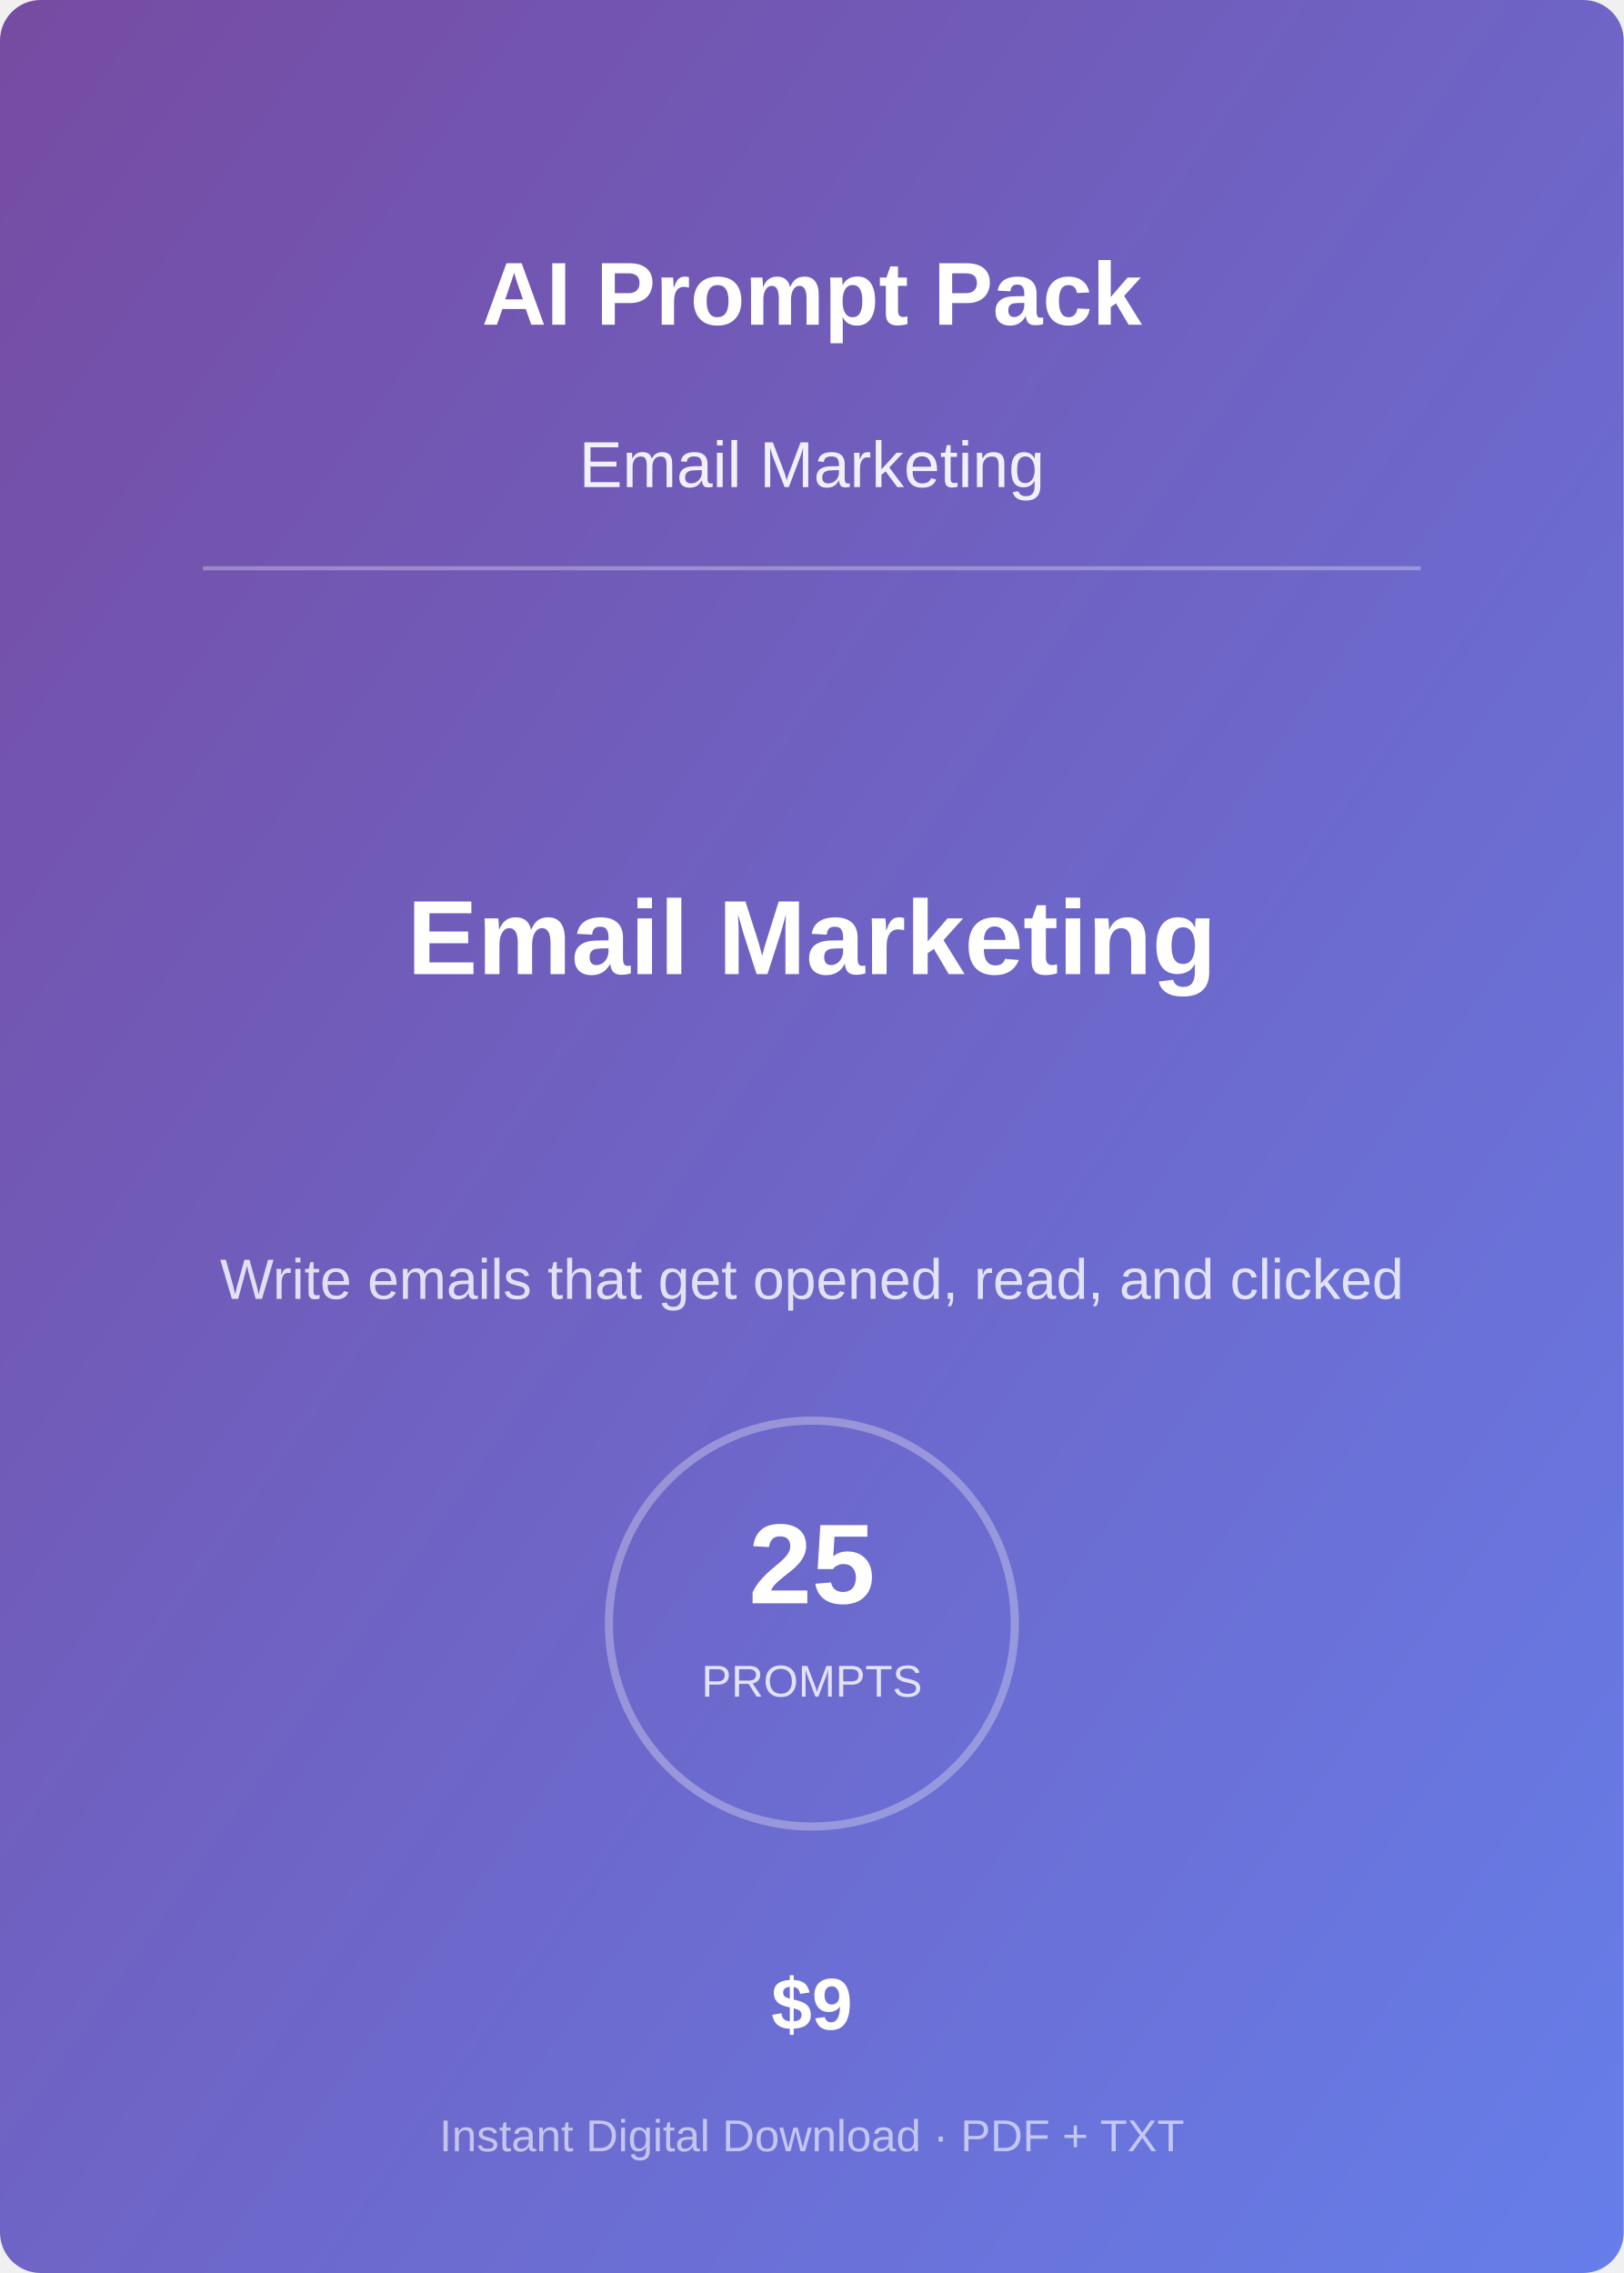
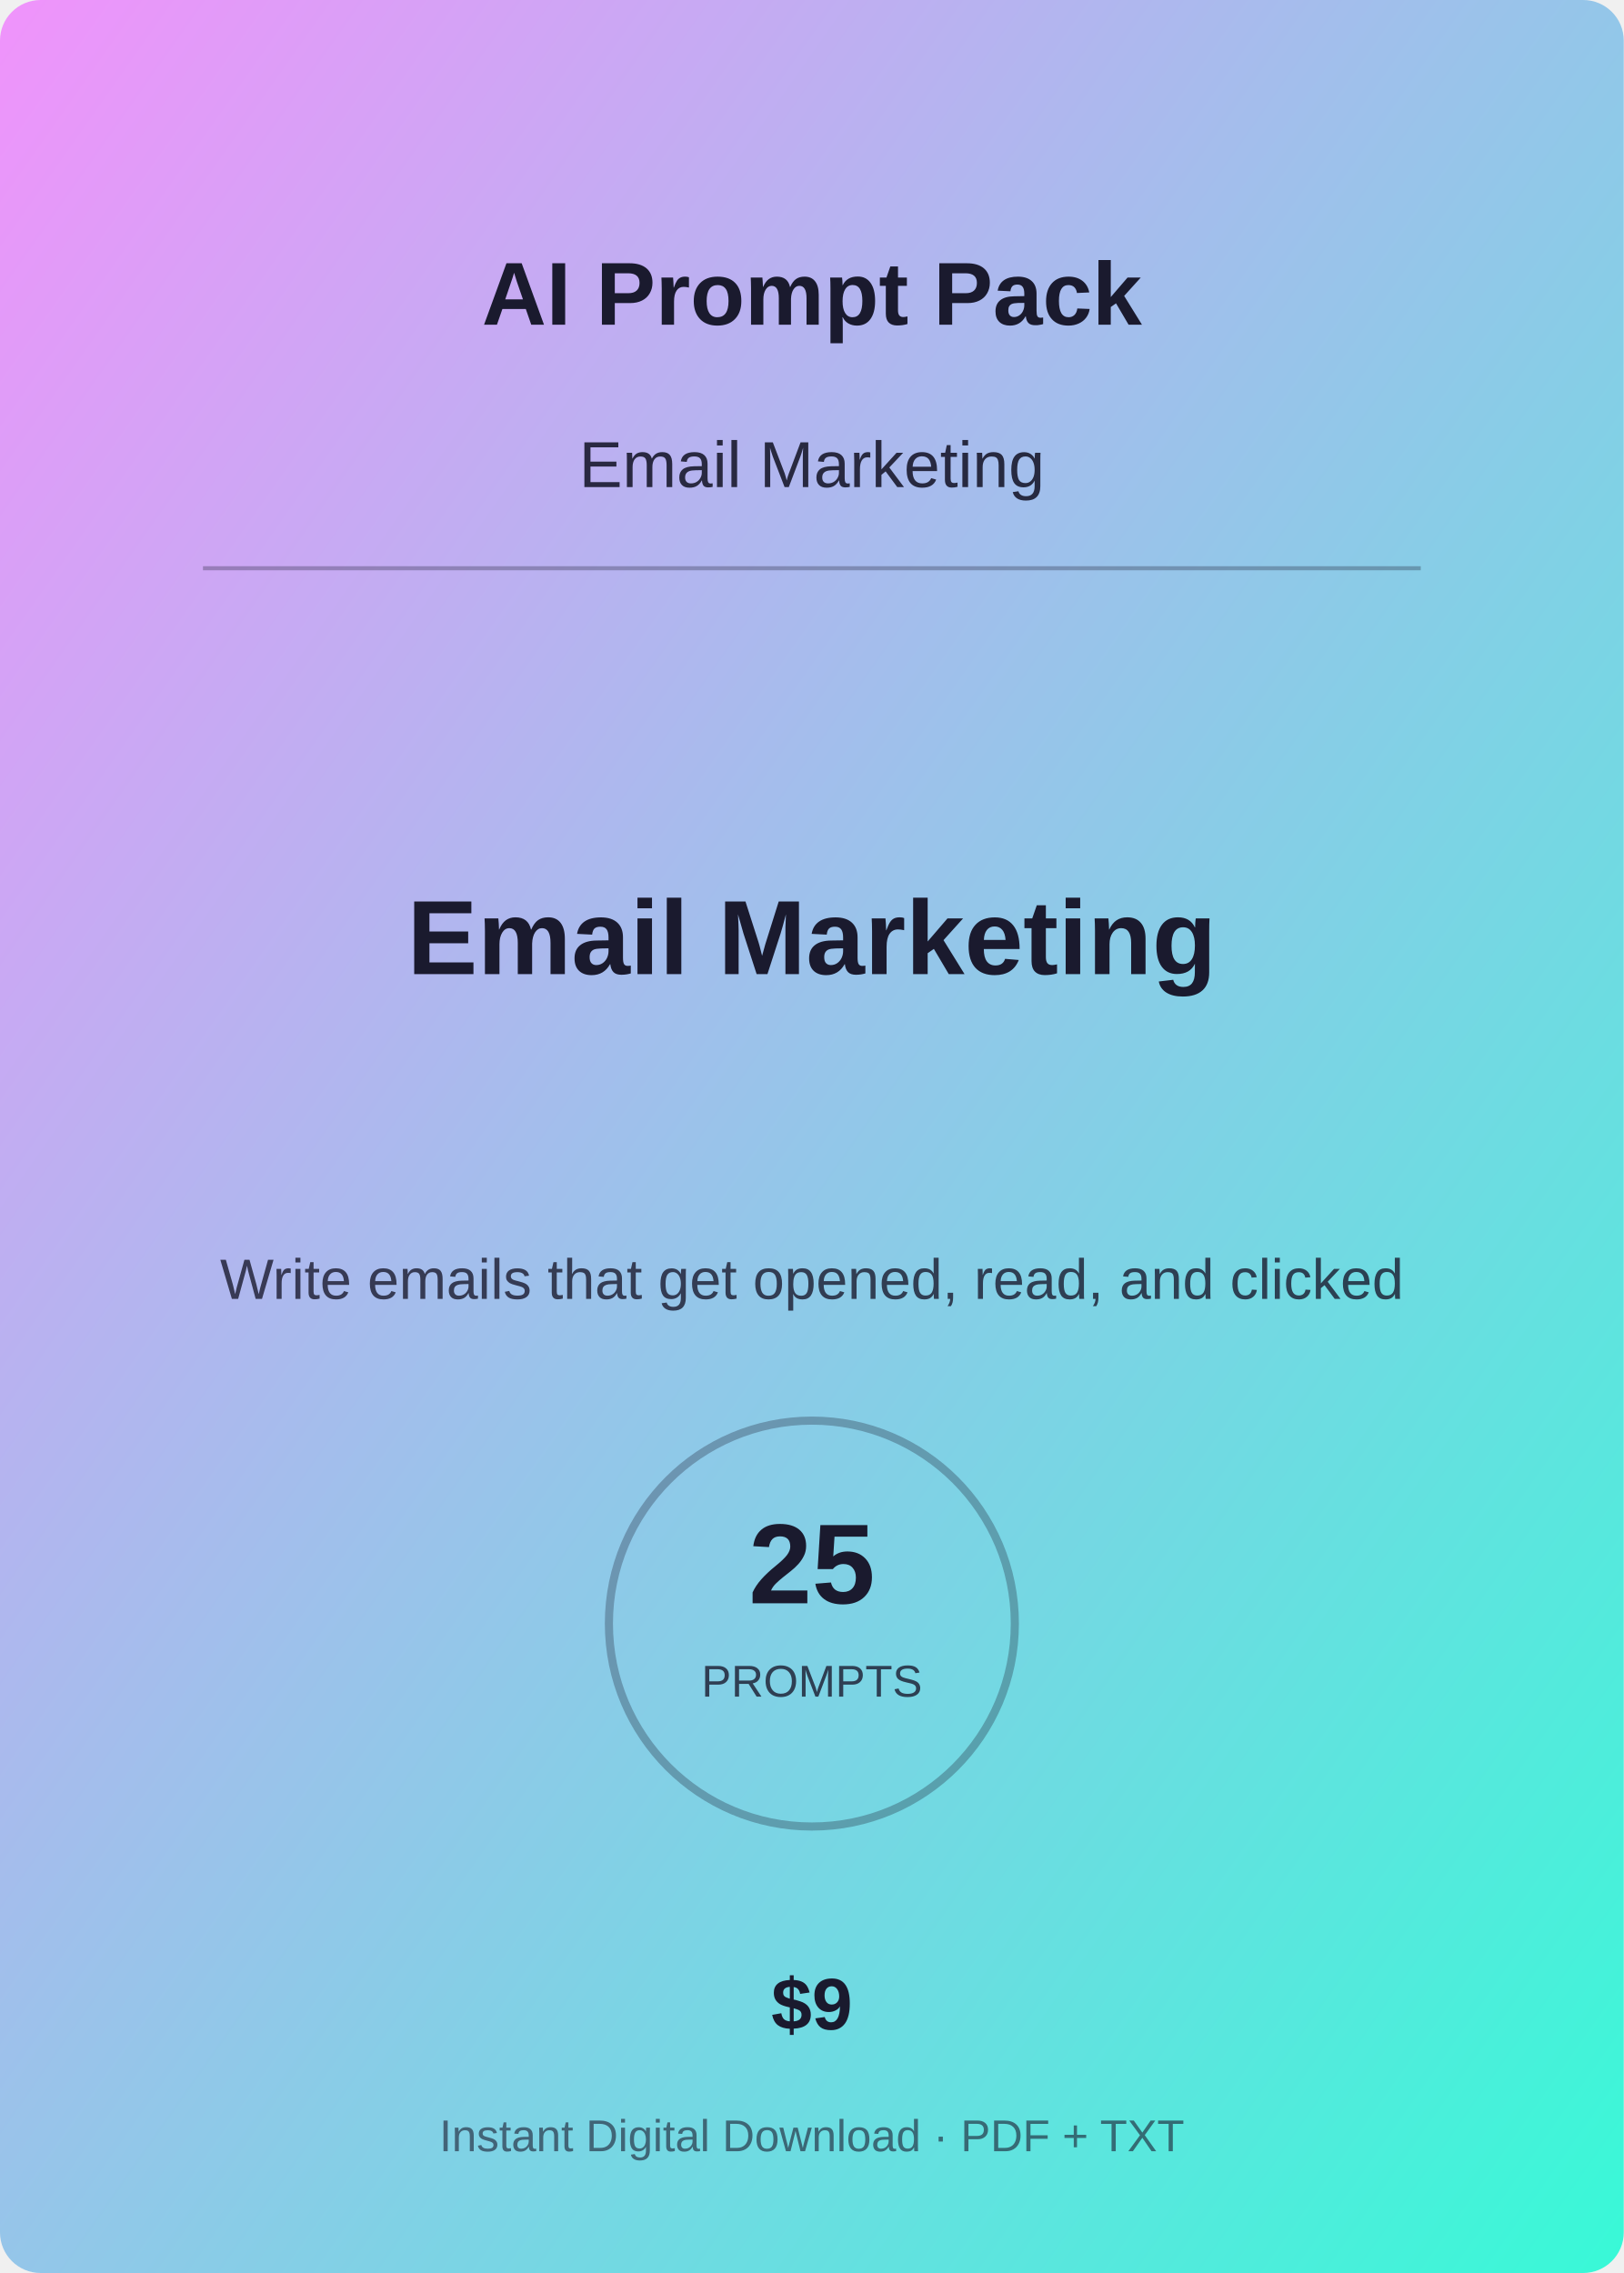
<svg xmlns="http://www.w3.org/2000/svg" viewBox="0 0 400 560">
  <defs>
    <linearGradient id="bg" x1="0%" y1="0%" x2="100%" y2="100%">
-       <stop offset="0%" style="stop-color:#764ba2" />
-       <stop offset="100%" style="stop-color:#667eea" />
+       <stop offset="0%" style="stop-color:#f093fb" />
+       <stop offset="100%" style="stop-color:#38f9d7" />
    </linearGradient>
  </defs>
  <rect width="400" height="560" fill="url(#bg)" rx="10" />
-   <text x="200" y="80" text-anchor="middle" font-family="Arial,sans-serif" font-size="22" font-weight="bold" fill="#fff">AI Prompt Pack</text>
-   <text x="200" y="120" text-anchor="middle" font-family="Arial,sans-serif" font-size="16" fill="#fff" opacity="0.9">Email Marketing</text>
-   <line x1="50" y1="140" x2="350" y2="140" stroke="#fff" stroke-width="1" opacity="0.3" />
-   <text x="200" y="240" text-anchor="middle" font-family="Arial,sans-serif" font-size="26" font-weight="bold" fill="#fff">Email Marketing</text>
-   <text x="200" y="320" text-anchor="middle" font-family="Arial,sans-serif" font-size="14" fill="#fff" opacity="0.8">Write emails that get opened, read, and clicked</text>
-   <circle cx="200" cy="400" r="50" fill="none" stroke="#fff" stroke-width="2" opacity="0.3" />
-   <text x="200" y="395" text-anchor="middle" font-family="Arial,sans-serif" font-size="28" font-weight="bold" fill="#fff">25</text>
-   <text x="200" y="418" text-anchor="middle" font-family="Arial,sans-serif" font-size="11" fill="#fff" opacity="0.8">PROMPTS</text>
-   <text x="200" y="500" text-anchor="middle" font-family="Arial,sans-serif" font-size="18" font-weight="bold" fill="#fff">$9</text>
-   <text x="200" y="530" text-anchor="middle" font-family="Arial,sans-serif" font-size="11" fill="#fff" opacity="0.6">Instant Digital Download · PDF + TXT</text>
+   <text x="200" y="80" text-anchor="middle" font-family="Arial,sans-serif" font-size="22" font-weight="bold" fill="#1a1a2e">AI Prompt Pack</text>
+   <text x="200" y="120" text-anchor="middle" font-family="Arial,sans-serif" font-size="16" fill="#1a1a2e" opacity="0.9">Email Marketing</text>
+   <line x1="50" y1="140" x2="350" y2="140" stroke="#1a1a2e" stroke-width="1" opacity="0.3" />
+   <text x="200" y="240" text-anchor="middle" font-family="Arial,sans-serif" font-size="26" font-weight="bold" fill="#1a1a2e">Email Marketing</text>
+   <text x="200" y="320" text-anchor="middle" font-family="Arial,sans-serif" font-size="14" fill="#1a1a2e" opacity="0.8">Write emails that get opened, read, and clicked</text>
+   <circle cx="200" cy="400" r="50" fill="none" stroke="#1a1a2e" stroke-width="2" opacity="0.3" />
+   <text x="200" y="395" text-anchor="middle" font-family="Arial,sans-serif" font-size="28" font-weight="bold" fill="#1a1a2e">25</text>
+   <text x="200" y="418" text-anchor="middle" font-family="Arial,sans-serif" font-size="11" fill="#1a1a2e" opacity="0.8">PROMPTS</text>
+   <text x="200" y="500" text-anchor="middle" font-family="Arial,sans-serif" font-size="18" font-weight="bold" fill="#1a1a2e">$9</text>
+   <text x="200" y="530" text-anchor="middle" font-family="Arial,sans-serif" font-size="11" fill="#1a1a2e" opacity="0.6">Instant Digital Download · PDF + TXT</text>
</svg>
